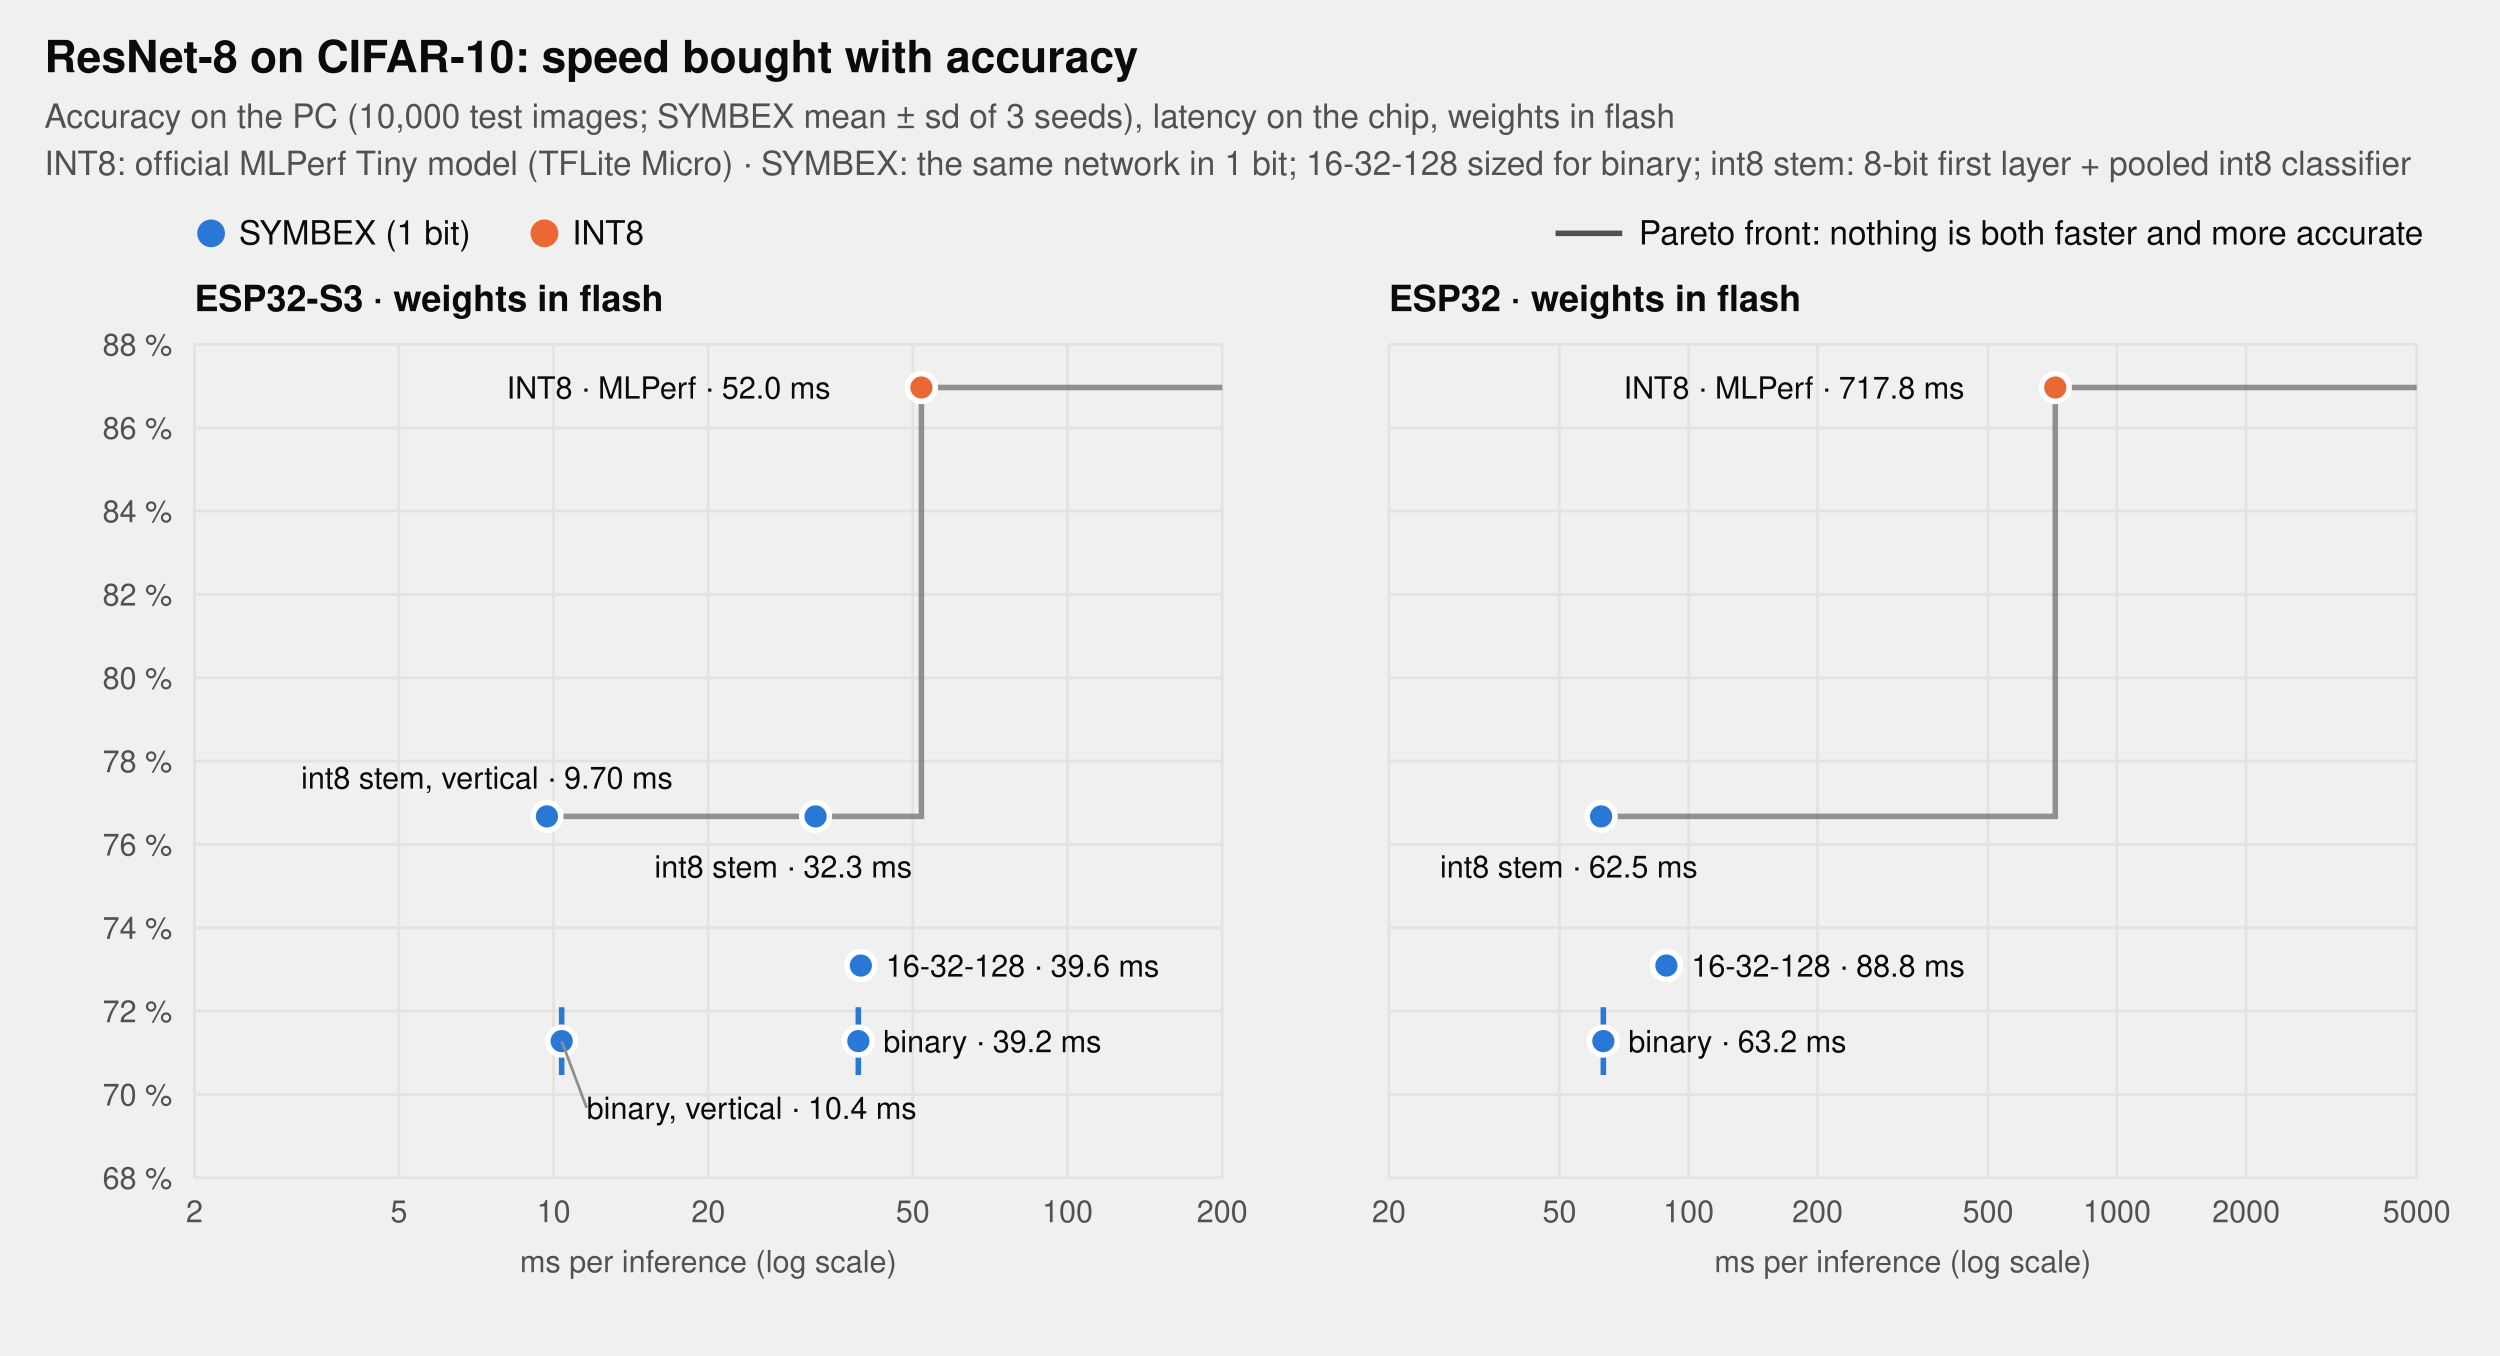
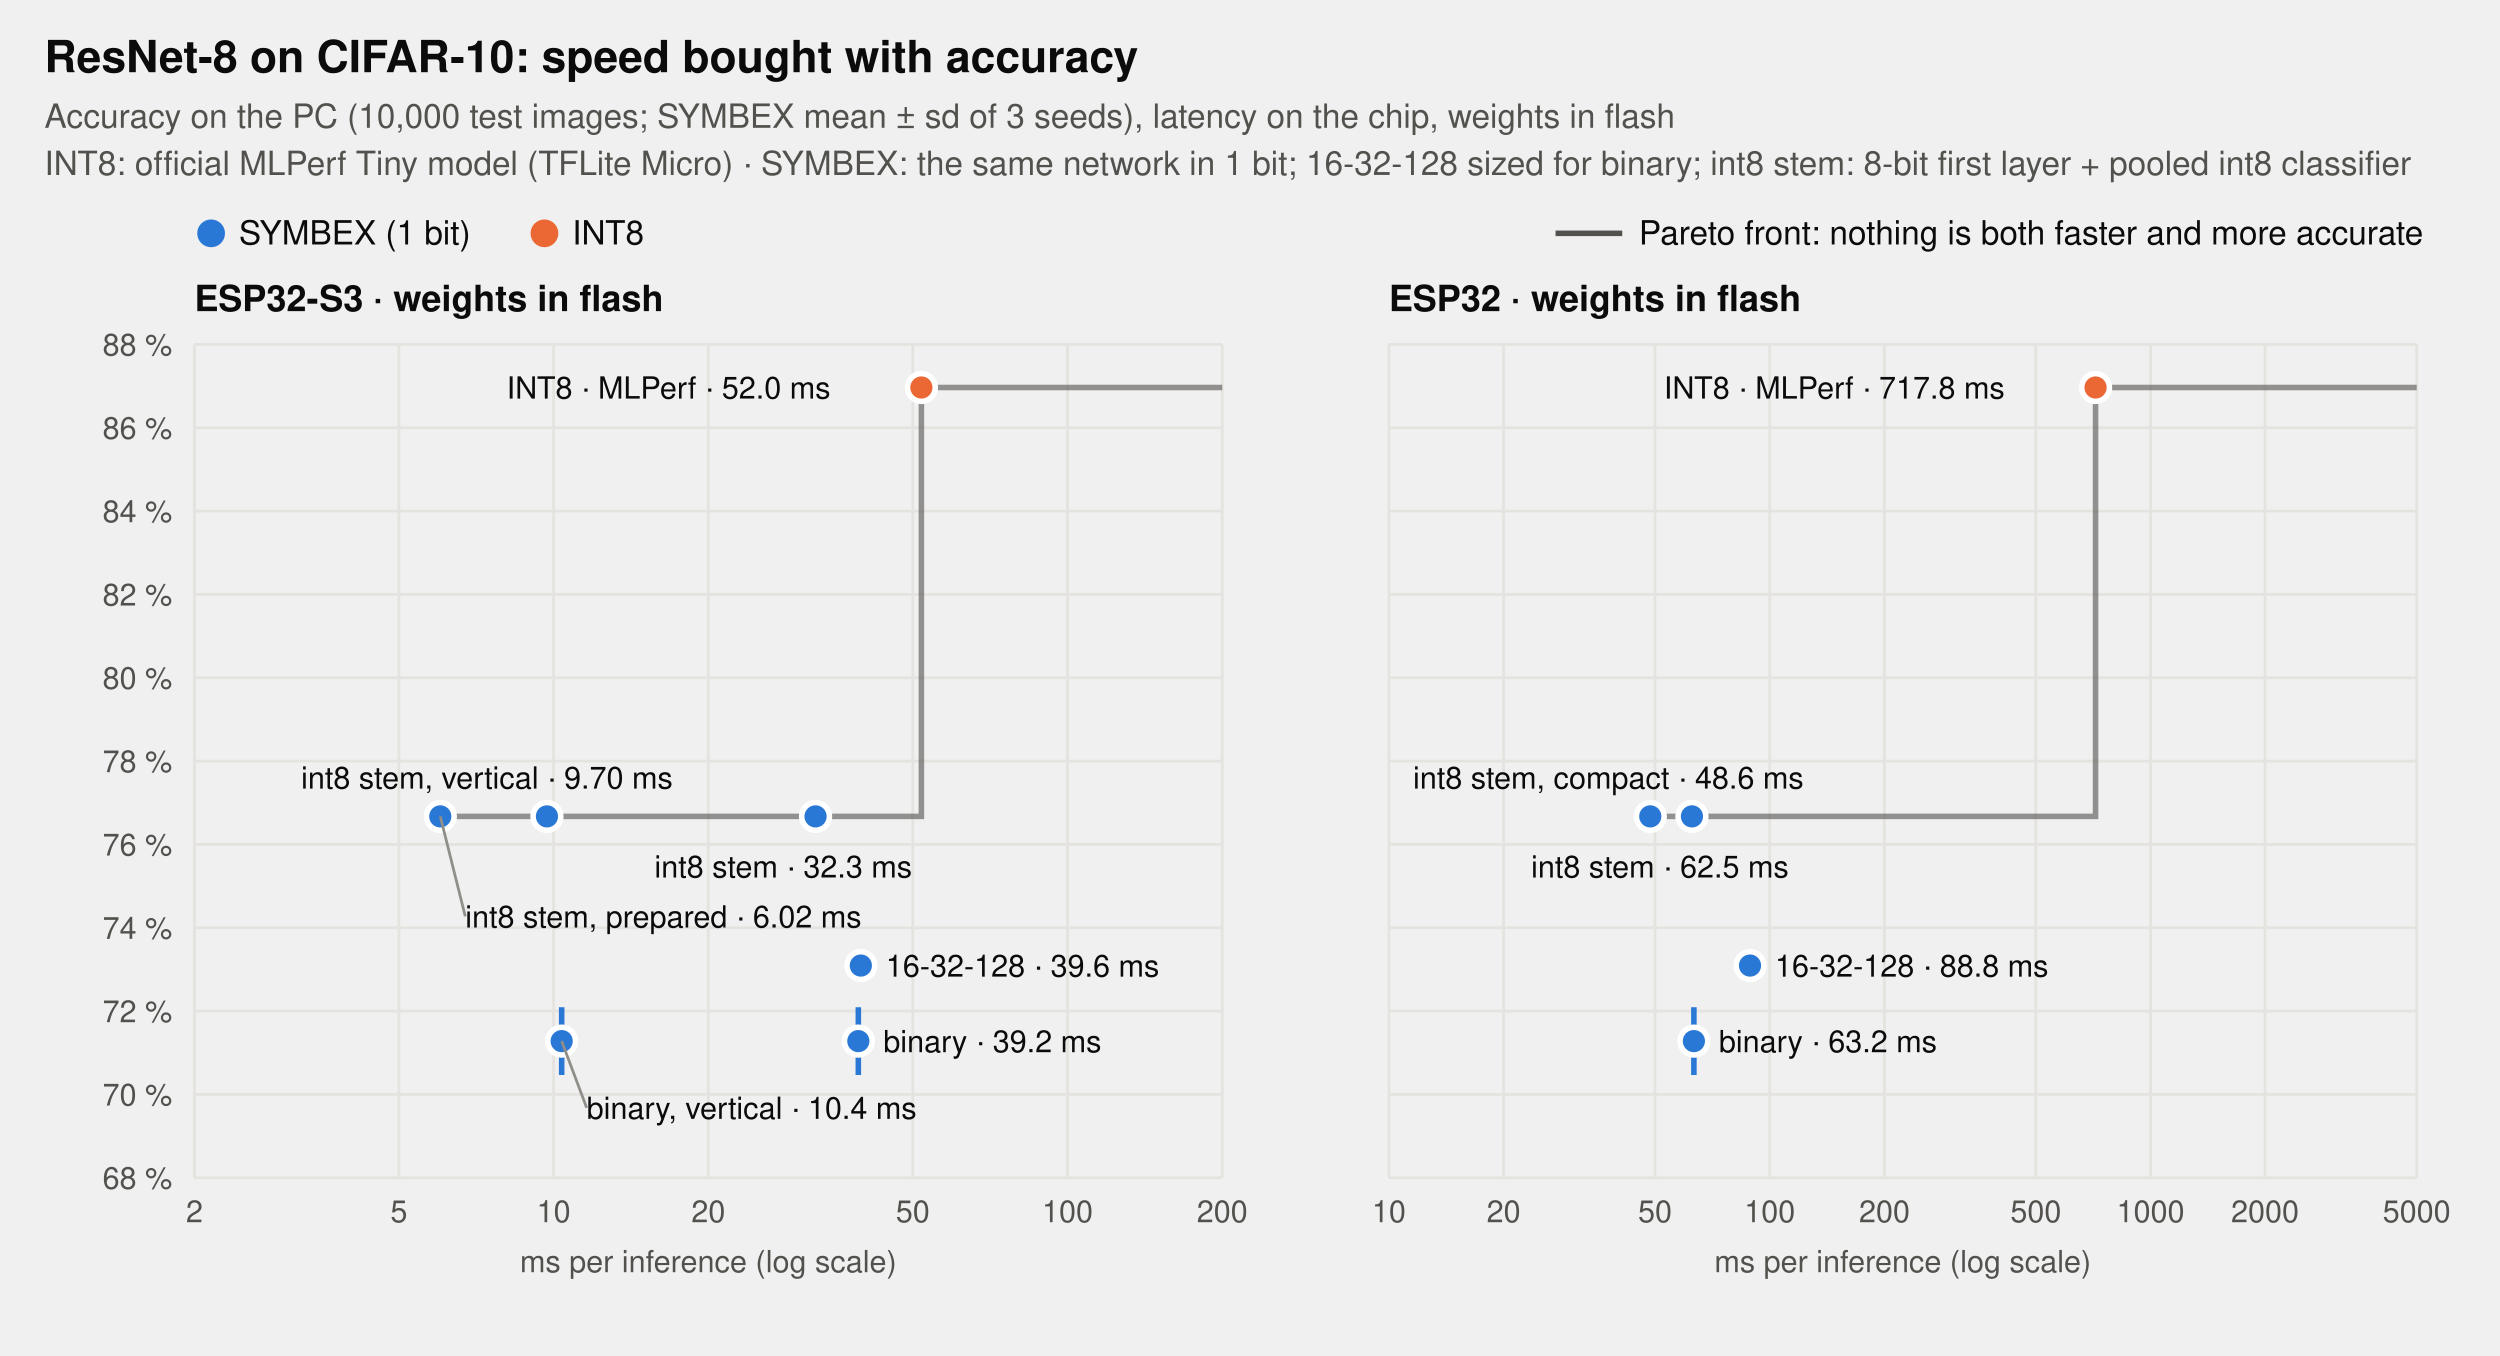
<svg xmlns="http://www.w3.org/2000/svg" width="900" height="488" viewBox="0 0 900 488" font-family="-apple-system, 'Segoe UI', Helvetica, Arial, sans-serif" role="img">
  <text x="16.0" y="26.0" fill="#0b0b0b" font-size="16" text-anchor="start" font-weight="bold">ResNet-8 on CIFAR-10: speed bought with accuracy</text>
  <text x="16.0" y="46.0" fill="#52514e" font-size="12" text-anchor="start" font-weight="normal">Accuracy on the PC (10,000 test images; SYMBEX mean ± sd of 3 seeds), latency on the chip, weights in flash</text>
  <text x="16.0" y="63.0" fill="#52514e" font-size="12" text-anchor="start" font-weight="normal">INT8: official MLPerf Tiny model (TFLite Micro) · SYMBEX: the same network in 1 bit; 16-32-128 sized for binary; int8 stem: 8-bit first layer + pooled int8 classifier</text>
  <circle cx="76" cy="84" r="5" fill="#2a78d6" />
  <text x="86.0" y="88.0" fill="#0b0b0b" font-size="12" text-anchor="start" font-weight="normal">SYMBEX (1 bit)</text>
  <circle cx="196" cy="84" r="5" fill="#eb6834" />
  <text x="206.0" y="88.0" fill="#0b0b0b" font-size="12" text-anchor="start" font-weight="normal">INT8</text>
  <line x1="560" y1="84" x2="584" y2="84" stroke="#52514e" stroke-width="2" />
  <text x="590.0" y="88.0" fill="#0b0b0b" font-size="12" text-anchor="start" font-weight="normal">Pareto front: nothing is both faster and more accurate</text>
  <text x="62.0" y="428.0" fill="#52514e" font-size="11" text-anchor="end" font-weight="normal">68 %</text>
  <text x="62.0" y="398.0" fill="#52514e" font-size="11" text-anchor="end" font-weight="normal">70 %</text>
  <text x="62.0" y="368.0" fill="#52514e" font-size="11" text-anchor="end" font-weight="normal">72 %</text>
  <text x="62.0" y="338.0" fill="#52514e" font-size="11" text-anchor="end" font-weight="normal">74 %</text>
  <text x="62.0" y="308.0" fill="#52514e" font-size="11" text-anchor="end" font-weight="normal">76 %</text>
  <text x="62.0" y="278.0" fill="#52514e" font-size="11" text-anchor="end" font-weight="normal">78 %</text>
  <text x="62.0" y="248.0" fill="#52514e" font-size="11" text-anchor="end" font-weight="normal">80 %</text>
  <text x="62.0" y="218.0" fill="#52514e" font-size="11" text-anchor="end" font-weight="normal">82 %</text>
  <text x="62.0" y="188.0" fill="#52514e" font-size="11" text-anchor="end" font-weight="normal">84 %</text>
  <text x="62.0" y="158.0" fill="#52514e" font-size="11" text-anchor="end" font-weight="normal">86 %</text>
  <text x="62.0" y="128.0" fill="#52514e" font-size="11" text-anchor="end" font-weight="normal">88 %</text>
  <text x="70.0" y="112.0" fill="#0b0b0b" font-size="13" text-anchor="start" font-weight="bold">ESP32-S3 · weights in flash</text>
  <line x1="70" y1="424.0" x2="440" y2="424.0" stroke="#e4e3df" />
  <line x1="70" y1="394.0" x2="440" y2="394.0" stroke="#e4e3df" />
  <line x1="70" y1="364.0" x2="440" y2="364.0" stroke="#e4e3df" />
  <line x1="70" y1="334.0" x2="440" y2="334.0" stroke="#e4e3df" />
  <line x1="70" y1="304.0" x2="440" y2="304.0" stroke="#e4e3df" />
  <line x1="70" y1="274.0" x2="440" y2="274.0" stroke="#e4e3df" />
  <line x1="70" y1="244.0" x2="440" y2="244.0" stroke="#e4e3df" />
  <line x1="70" y1="214.0" x2="440" y2="214.0" stroke="#e4e3df" />
  <line x1="70" y1="184.0" x2="440" y2="184.0" stroke="#e4e3df" />
  <line x1="70" y1="154.0" x2="440" y2="154.0" stroke="#e4e3df" />
  <line x1="70" y1="124.0" x2="440" y2="124.0" stroke="#e4e3df" />
  <line x1="70.0" y1="124" x2="70.0" y2="424" stroke="#e4e3df" />
  <text x="70.0" y="440.0" fill="#52514e" font-size="11" text-anchor="middle" font-weight="normal">2</text>
  <line x1="143.6" y1="124" x2="143.6" y2="424" stroke="#e4e3df" />
  <text x="143.6" y="440.0" fill="#52514e" font-size="11" text-anchor="middle" font-weight="normal">5</text>
  <line x1="199.3" y1="124" x2="199.3" y2="424" stroke="#e4e3df" />
  <text x="199.3" y="440.0" fill="#52514e" font-size="11" text-anchor="middle" font-weight="normal">10</text>
  <line x1="255.0" y1="124" x2="255.0" y2="424" stroke="#e4e3df" />
  <text x="255.0" y="440.0" fill="#52514e" font-size="11" text-anchor="middle" font-weight="normal">20</text>
  <line x1="328.6" y1="124" x2="328.6" y2="424" stroke="#e4e3df" />
  <text x="328.6" y="440.0" fill="#52514e" font-size="11" text-anchor="middle" font-weight="normal">50</text>
  <line x1="384.3" y1="124" x2="384.3" y2="424" stroke="#e4e3df" />
  <text x="384.3" y="440.0" fill="#52514e" font-size="11" text-anchor="middle" font-weight="normal">100</text>
  <line x1="440.0" y1="124" x2="440.0" y2="424" stroke="#e4e3df" />
  <text x="440.0" y="440.0" fill="#52514e" font-size="11" text-anchor="middle" font-weight="normal">200</text>
  <text x="255.0" y="458.0" fill="#52514e" font-size="11" text-anchor="middle" font-weight="normal">ms per inference (log scale)</text>
-   <path d="M196.9,293.9 H331.7 V139.5 H440.0" fill="none" stroke="#52514e" stroke-width="2" stroke-opacity="0.6" />
+   <path d="M158.5,293.9 H331.7 V139.5 H440.0" fill="none" stroke="#52514e" stroke-width="2" stroke-opacity="0.6" />
  <line x1="331.7" y1="139.5" x2="331.7" y2="139.5" stroke="#eb6834" stroke-width="2" />
  <circle cx="331.7" cy="139.5" r="5" fill="#eb6834" stroke="#ffffff" stroke-width="2" />
  <line x1="293.6" y1="288.7" x2="293.6" y2="299.0" stroke="#2a78d6" stroke-width="2" />
  <circle cx="293.6" cy="293.9" r="5" fill="#2a78d6" stroke="#ffffff" stroke-width="2" />
  <line x1="196.9" y1="288.7" x2="196.9" y2="299.0" stroke="#2a78d6" stroke-width="2" />
  <circle cx="196.9" cy="293.9" r="5" fill="#2a78d6" stroke="#ffffff" stroke-width="2" />
+   <line x1="158.5" y1="288.7" x2="158.5" y2="299.0" stroke="#2a78d6" stroke-width="2" />
+   <circle cx="158.5" cy="293.9" r="5" fill="#2a78d6" stroke="#ffffff" stroke-width="2" />
  <line x1="309.9" y1="344.0" x2="309.9" y2="351.1" stroke="#2a78d6" stroke-width="2" />
  <circle cx="309.9" cy="347.6" r="5" fill="#2a78d6" stroke="#ffffff" stroke-width="2" />
  <line x1="309.0" y1="362.6" x2="309.0" y2="387.0" stroke="#2a78d6" stroke-width="2" />
  <circle cx="309.0" cy="374.8" r="5" fill="#2a78d6" stroke="#ffffff" stroke-width="2" />
  <line x1="202.2" y1="362.6" x2="202.2" y2="387.0" stroke="#2a78d6" stroke-width="2" />
  <circle cx="202.2" cy="374.8" r="5" fill="#2a78d6" stroke="#ffffff" stroke-width="2" />
  <text x="182.4" y="143.5" fill="#0b0b0b" font-size="11" text-anchor="start" font-weight="normal">INT8 · MLPerf · 52.0 ms</text>
  <text x="235.6" y="315.9" fill="#0b0b0b" font-size="11" text-anchor="start" font-weight="normal">int8 stem · 32.3 ms</text>
  <text x="108.4" y="283.9" fill="#0b0b0b" font-size="11" text-anchor="start" font-weight="normal">int8 stem, vertical · 9.70 ms</text>
+   <line x1="158.5" y1="293.9" x2="167.5" y2="329.9" stroke="#8f8e88" stroke-width="1" />
+   <text x="167.5" y="333.9" fill="#0b0b0b" font-size="11" text-anchor="start" font-weight="normal">int8 stem, prepared · 6.02 ms</text>
  <text x="318.9" y="351.6" fill="#0b0b0b" font-size="11" text-anchor="start" font-weight="normal">16-32-128 · 39.6 ms</text>
  <text x="318.0" y="378.8" fill="#0b0b0b" font-size="11" text-anchor="start" font-weight="normal">binary · 39.2 ms</text>
  <line x1="202.2" y1="374.8" x2="211.2" y2="398.8" stroke="#8f8e88" stroke-width="1" />
  <text x="211.2" y="402.8" fill="#0b0b0b" font-size="11" text-anchor="start" font-weight="normal">binary, vertical · 10.4 ms</text>
  <text x="500.0" y="112.0" fill="#0b0b0b" font-size="13" text-anchor="start" font-weight="bold">ESP32 · weights in flash</text>
  <line x1="500" y1="424.0" x2="870" y2="424.0" stroke="#e4e3df" />
  <line x1="500" y1="394.0" x2="870" y2="394.0" stroke="#e4e3df" />
  <line x1="500" y1="364.0" x2="870" y2="364.0" stroke="#e4e3df" />
  <line x1="500" y1="334.0" x2="870" y2="334.0" stroke="#e4e3df" />
  <line x1="500" y1="304.0" x2="870" y2="304.0" stroke="#e4e3df" />
  <line x1="500" y1="274.0" x2="870" y2="274.0" stroke="#e4e3df" />
  <line x1="500" y1="244.0" x2="870" y2="244.0" stroke="#e4e3df" />
  <line x1="500" y1="214.0" x2="870" y2="214.0" stroke="#e4e3df" />
  <line x1="500" y1="184.0" x2="870" y2="184.0" stroke="#e4e3df" />
  <line x1="500" y1="154.0" x2="870" y2="154.0" stroke="#e4e3df" />
  <line x1="500" y1="124.0" x2="870" y2="124.0" stroke="#e4e3df" />
  <line x1="500.0" y1="124" x2="500.0" y2="424" stroke="#e4e3df" />
-   <text x="500.0" y="440.0" fill="#52514e" font-size="11" text-anchor="middle" font-weight="normal">20</text>
-   <line x1="561.4" y1="124" x2="561.4" y2="424" stroke="#e4e3df" />
-   <text x="561.4" y="440.0" fill="#52514e" font-size="11" text-anchor="middle" font-weight="normal">50</text>
-   <line x1="607.9" y1="124" x2="607.9" y2="424" stroke="#e4e3df" />
-   <text x="607.9" y="440.0" fill="#52514e" font-size="11" text-anchor="middle" font-weight="normal">100</text>
-   <line x1="654.3" y1="124" x2="654.3" y2="424" stroke="#e4e3df" />
-   <text x="654.3" y="440.0" fill="#52514e" font-size="11" text-anchor="middle" font-weight="normal">200</text>
-   <line x1="715.7" y1="124" x2="715.7" y2="424" stroke="#e4e3df" />
-   <text x="715.7" y="440.0" fill="#52514e" font-size="11" text-anchor="middle" font-weight="normal">500</text>
-   <line x1="762.1" y1="124" x2="762.1" y2="424" stroke="#e4e3df" />
-   <text x="762.1" y="440.0" fill="#52514e" font-size="11" text-anchor="middle" font-weight="normal">1000</text>
-   <line x1="808.6" y1="124" x2="808.6" y2="424" stroke="#e4e3df" />
-   <text x="808.6" y="440.0" fill="#52514e" font-size="11" text-anchor="middle" font-weight="normal">2000</text>
+   <text x="500.0" y="440.0" fill="#52514e" font-size="11" text-anchor="middle" font-weight="normal">10</text>
+   <line x1="541.3" y1="124" x2="541.3" y2="424" stroke="#e4e3df" />
+   <text x="541.3" y="440.0" fill="#52514e" font-size="11" text-anchor="middle" font-weight="normal">20</text>
+   <line x1="595.8" y1="124" x2="595.8" y2="424" stroke="#e4e3df" />
+   <text x="595.8" y="440.0" fill="#52514e" font-size="11" text-anchor="middle" font-weight="normal">50</text>
+   <line x1="637.1" y1="124" x2="637.1" y2="424" stroke="#e4e3df" />
+   <text x="637.1" y="440.0" fill="#52514e" font-size="11" text-anchor="middle" font-weight="normal">100</text>
+   <line x1="678.4" y1="124" x2="678.4" y2="424" stroke="#e4e3df" />
+   <text x="678.4" y="440.0" fill="#52514e" font-size="11" text-anchor="middle" font-weight="normal">200</text>
+   <line x1="732.9" y1="124" x2="732.9" y2="424" stroke="#e4e3df" />
+   <text x="732.9" y="440.0" fill="#52514e" font-size="11" text-anchor="middle" font-weight="normal">500</text>
+   <line x1="774.2" y1="124" x2="774.2" y2="424" stroke="#e4e3df" />
+   <text x="774.2" y="440.0" fill="#52514e" font-size="11" text-anchor="middle" font-weight="normal">1000</text>
+   <line x1="815.4" y1="124" x2="815.4" y2="424" stroke="#e4e3df" />
+   <text x="815.4" y="440.0" fill="#52514e" font-size="11" text-anchor="middle" font-weight="normal">2000</text>
  <line x1="870.0" y1="124" x2="870.0" y2="424" stroke="#e4e3df" />
  <text x="870.0" y="440.0" fill="#52514e" font-size="11" text-anchor="middle" font-weight="normal">5000</text>
  <text x="685.0" y="458.0" fill="#52514e" font-size="11" text-anchor="middle" font-weight="normal">ms per inference (log scale)</text>
-   <path d="M576.4,293.9 H739.9 V139.5 H870.0" fill="none" stroke="#52514e" stroke-width="2" stroke-opacity="0.6" />
-   <line x1="739.9" y1="139.5" x2="739.9" y2="139.5" stroke="#eb6834" stroke-width="2" />
-   <circle cx="739.9" cy="139.5" r="5" fill="#eb6834" stroke="#ffffff" stroke-width="2" />
-   <line x1="576.4" y1="288.7" x2="576.4" y2="299.0" stroke="#2a78d6" stroke-width="2" />
-   <circle cx="576.4" cy="293.9" r="5" fill="#2a78d6" stroke="#ffffff" stroke-width="2" />
-   <line x1="599.9" y1="344.0" x2="599.9" y2="351.1" stroke="#2a78d6" stroke-width="2" />
-   <circle cx="599.9" cy="347.6" r="5" fill="#2a78d6" stroke="#ffffff" stroke-width="2" />
-   <line x1="577.2" y1="362.6" x2="577.2" y2="387.0" stroke="#2a78d6" stroke-width="2" />
-   <circle cx="577.2" cy="374.8" r="5" fill="#2a78d6" stroke="#ffffff" stroke-width="2" />
-   <text x="584.5" y="143.5" fill="#0b0b0b" font-size="11" text-anchor="start" font-weight="normal">INT8 · MLPerf · 717.8 ms</text>
-   <text x="518.4" y="315.9" fill="#0b0b0b" font-size="11" text-anchor="start" font-weight="normal">int8 stem · 62.5 ms</text>
-   <text x="608.9" y="351.6" fill="#0b0b0b" font-size="11" text-anchor="start" font-weight="normal">16-32-128 · 88.8 ms</text>
-   <text x="586.2" y="378.8" fill="#0b0b0b" font-size="11" text-anchor="start" font-weight="normal">binary · 63.2 ms</text>
+   <path d="M594.1,293.9 H754.4 V139.5 H870.0" fill="none" stroke="#52514e" stroke-width="2" stroke-opacity="0.6" />
+   <line x1="754.4" y1="139.5" x2="754.4" y2="139.5" stroke="#eb6834" stroke-width="2" />
+   <circle cx="754.4" cy="139.5" r="5" fill="#eb6834" stroke="#ffffff" stroke-width="2" />
+   <line x1="609.1" y1="288.7" x2="609.1" y2="299.0" stroke="#2a78d6" stroke-width="2" />
+   <circle cx="609.1" cy="293.9" r="5" fill="#2a78d6" stroke="#ffffff" stroke-width="2" />
+   <line x1="594.1" y1="288.7" x2="594.1" y2="299.0" stroke="#2a78d6" stroke-width="2" />
+   <circle cx="594.1" cy="293.9" r="5" fill="#2a78d6" stroke="#ffffff" stroke-width="2" />
+   <line x1="630.0" y1="344.0" x2="630.0" y2="351.1" stroke="#2a78d6" stroke-width="2" />
+   <circle cx="630.0" cy="347.6" r="5" fill="#2a78d6" stroke="#ffffff" stroke-width="2" />
+   <line x1="609.8" y1="362.6" x2="609.8" y2="387.0" stroke="#2a78d6" stroke-width="2" />
+   <circle cx="609.8" cy="374.8" r="5" fill="#2a78d6" stroke="#ffffff" stroke-width="2" />
+   <text x="599.0" y="143.5" fill="#0b0b0b" font-size="11" text-anchor="start" font-weight="normal">INT8 · MLPerf · 717.8 ms</text>
+   <text x="551.2" y="315.9" fill="#0b0b0b" font-size="11" text-anchor="start" font-weight="normal">int8 stem · 62.5 ms</text>
+   <text x="508.7" y="283.9" fill="#0b0b0b" font-size="11" text-anchor="start" font-weight="normal">int8 stem, compact · 48.6 ms</text>
+   <text x="639.0" y="351.6" fill="#0b0b0b" font-size="11" text-anchor="start" font-weight="normal">16-32-128 · 88.8 ms</text>
+   <text x="618.8" y="378.8" fill="#0b0b0b" font-size="11" text-anchor="start" font-weight="normal">binary · 63.2 ms</text>
</svg>
